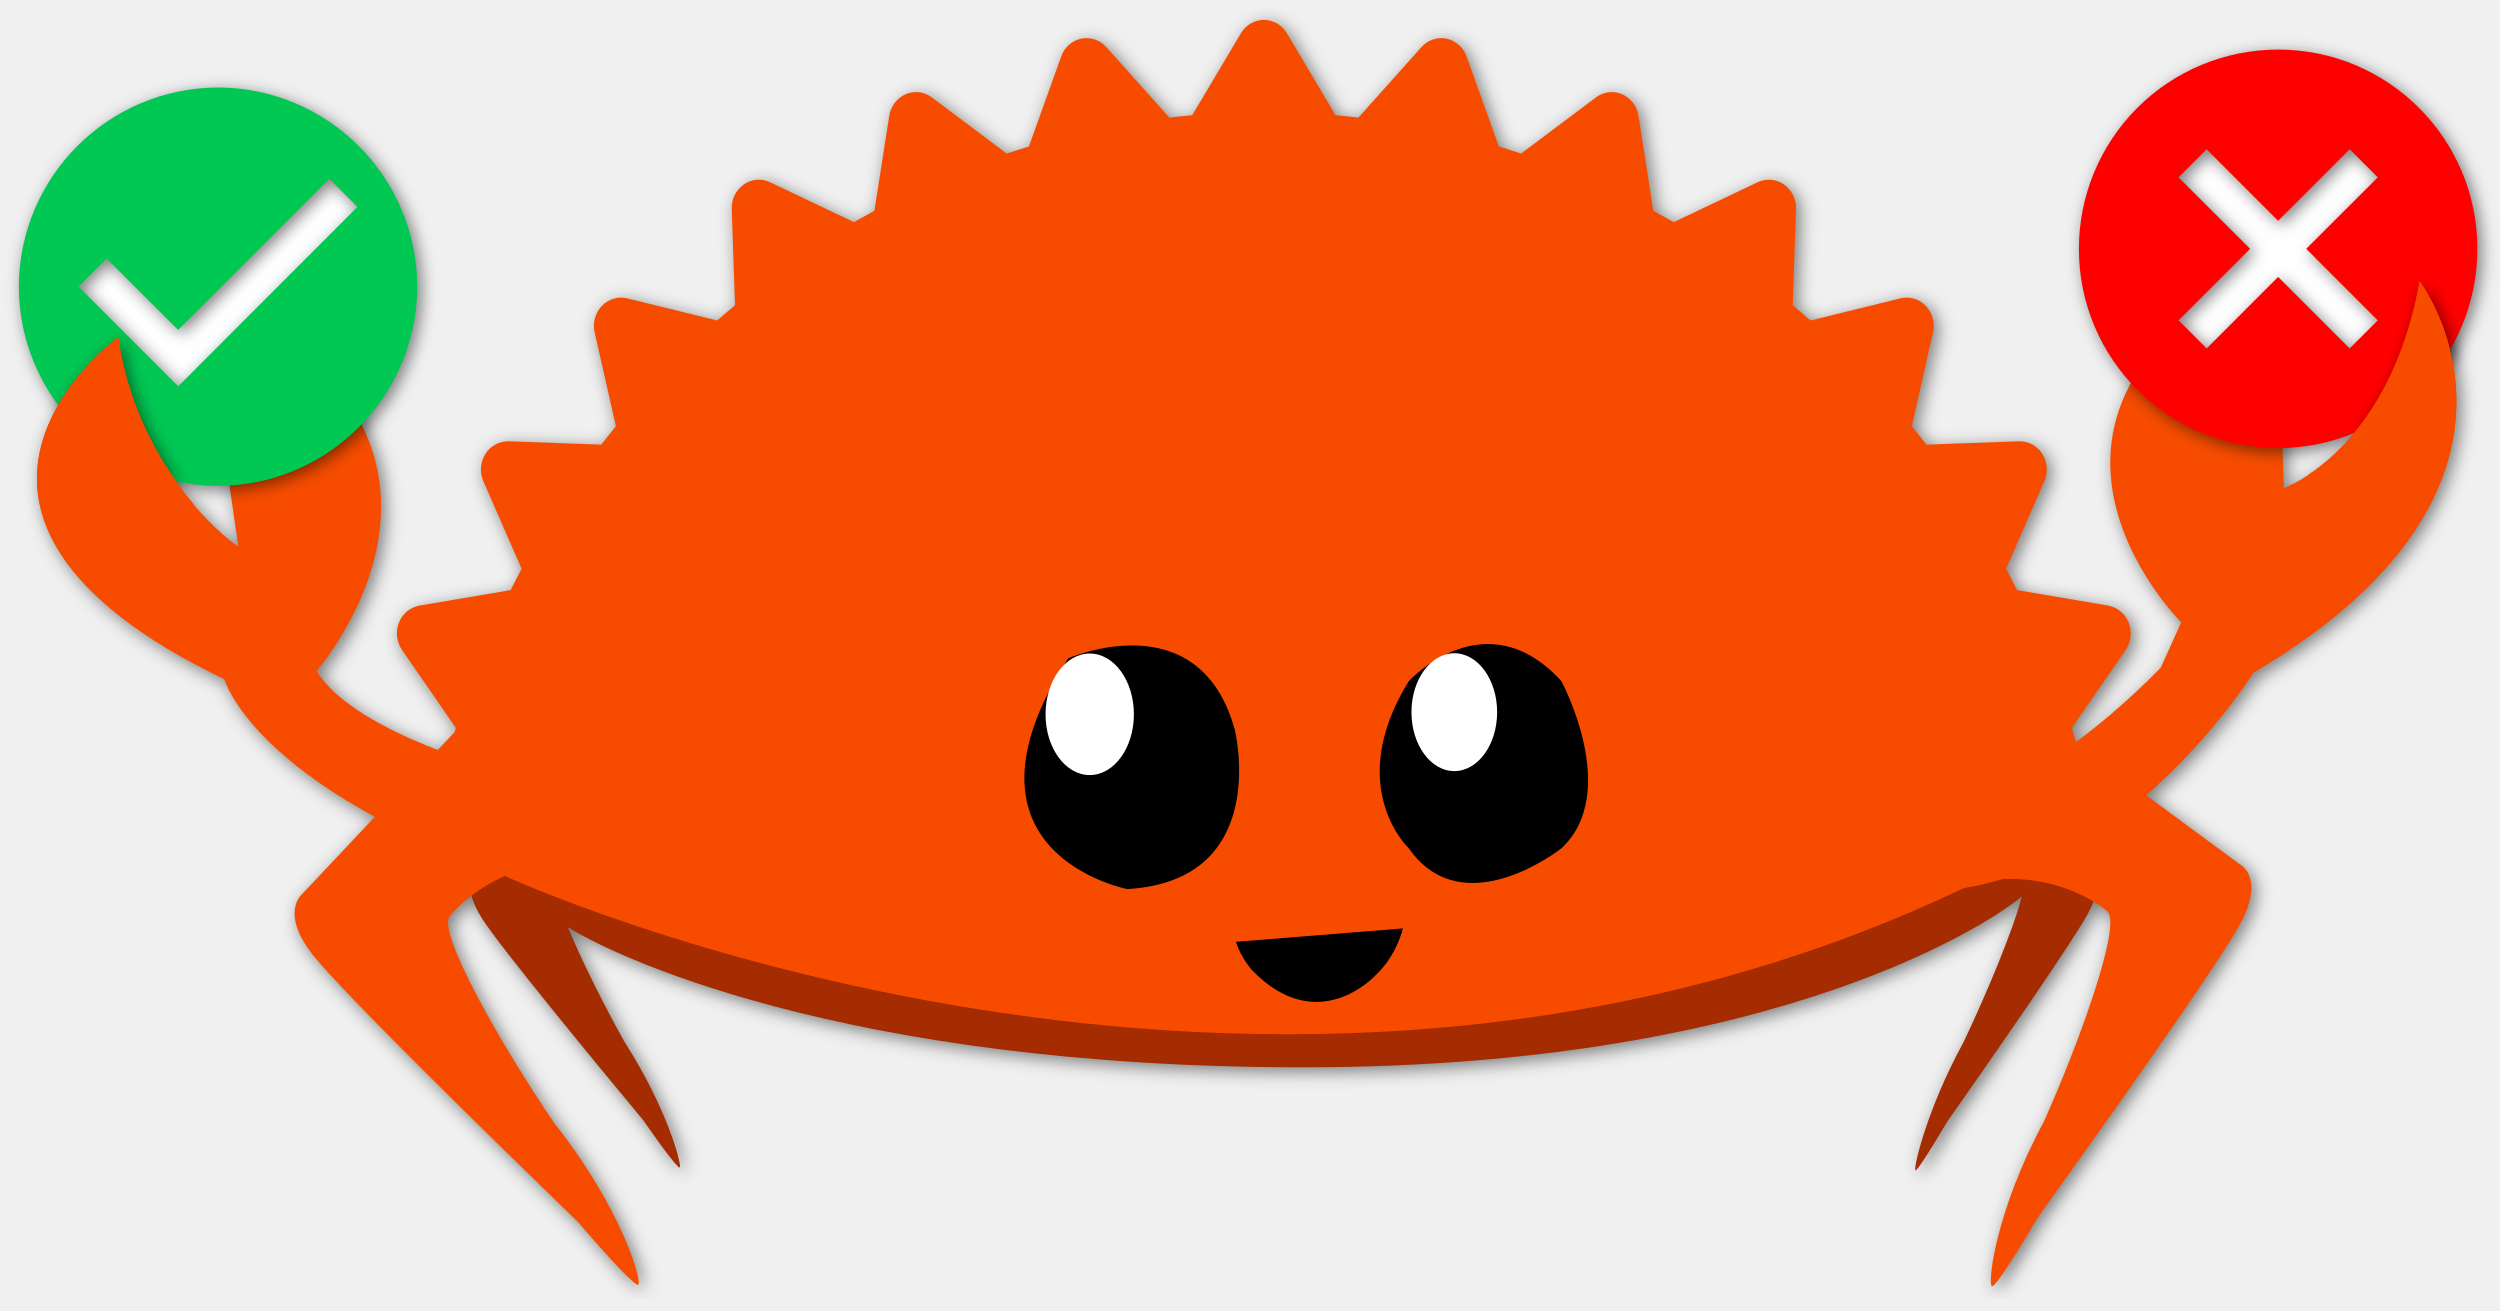
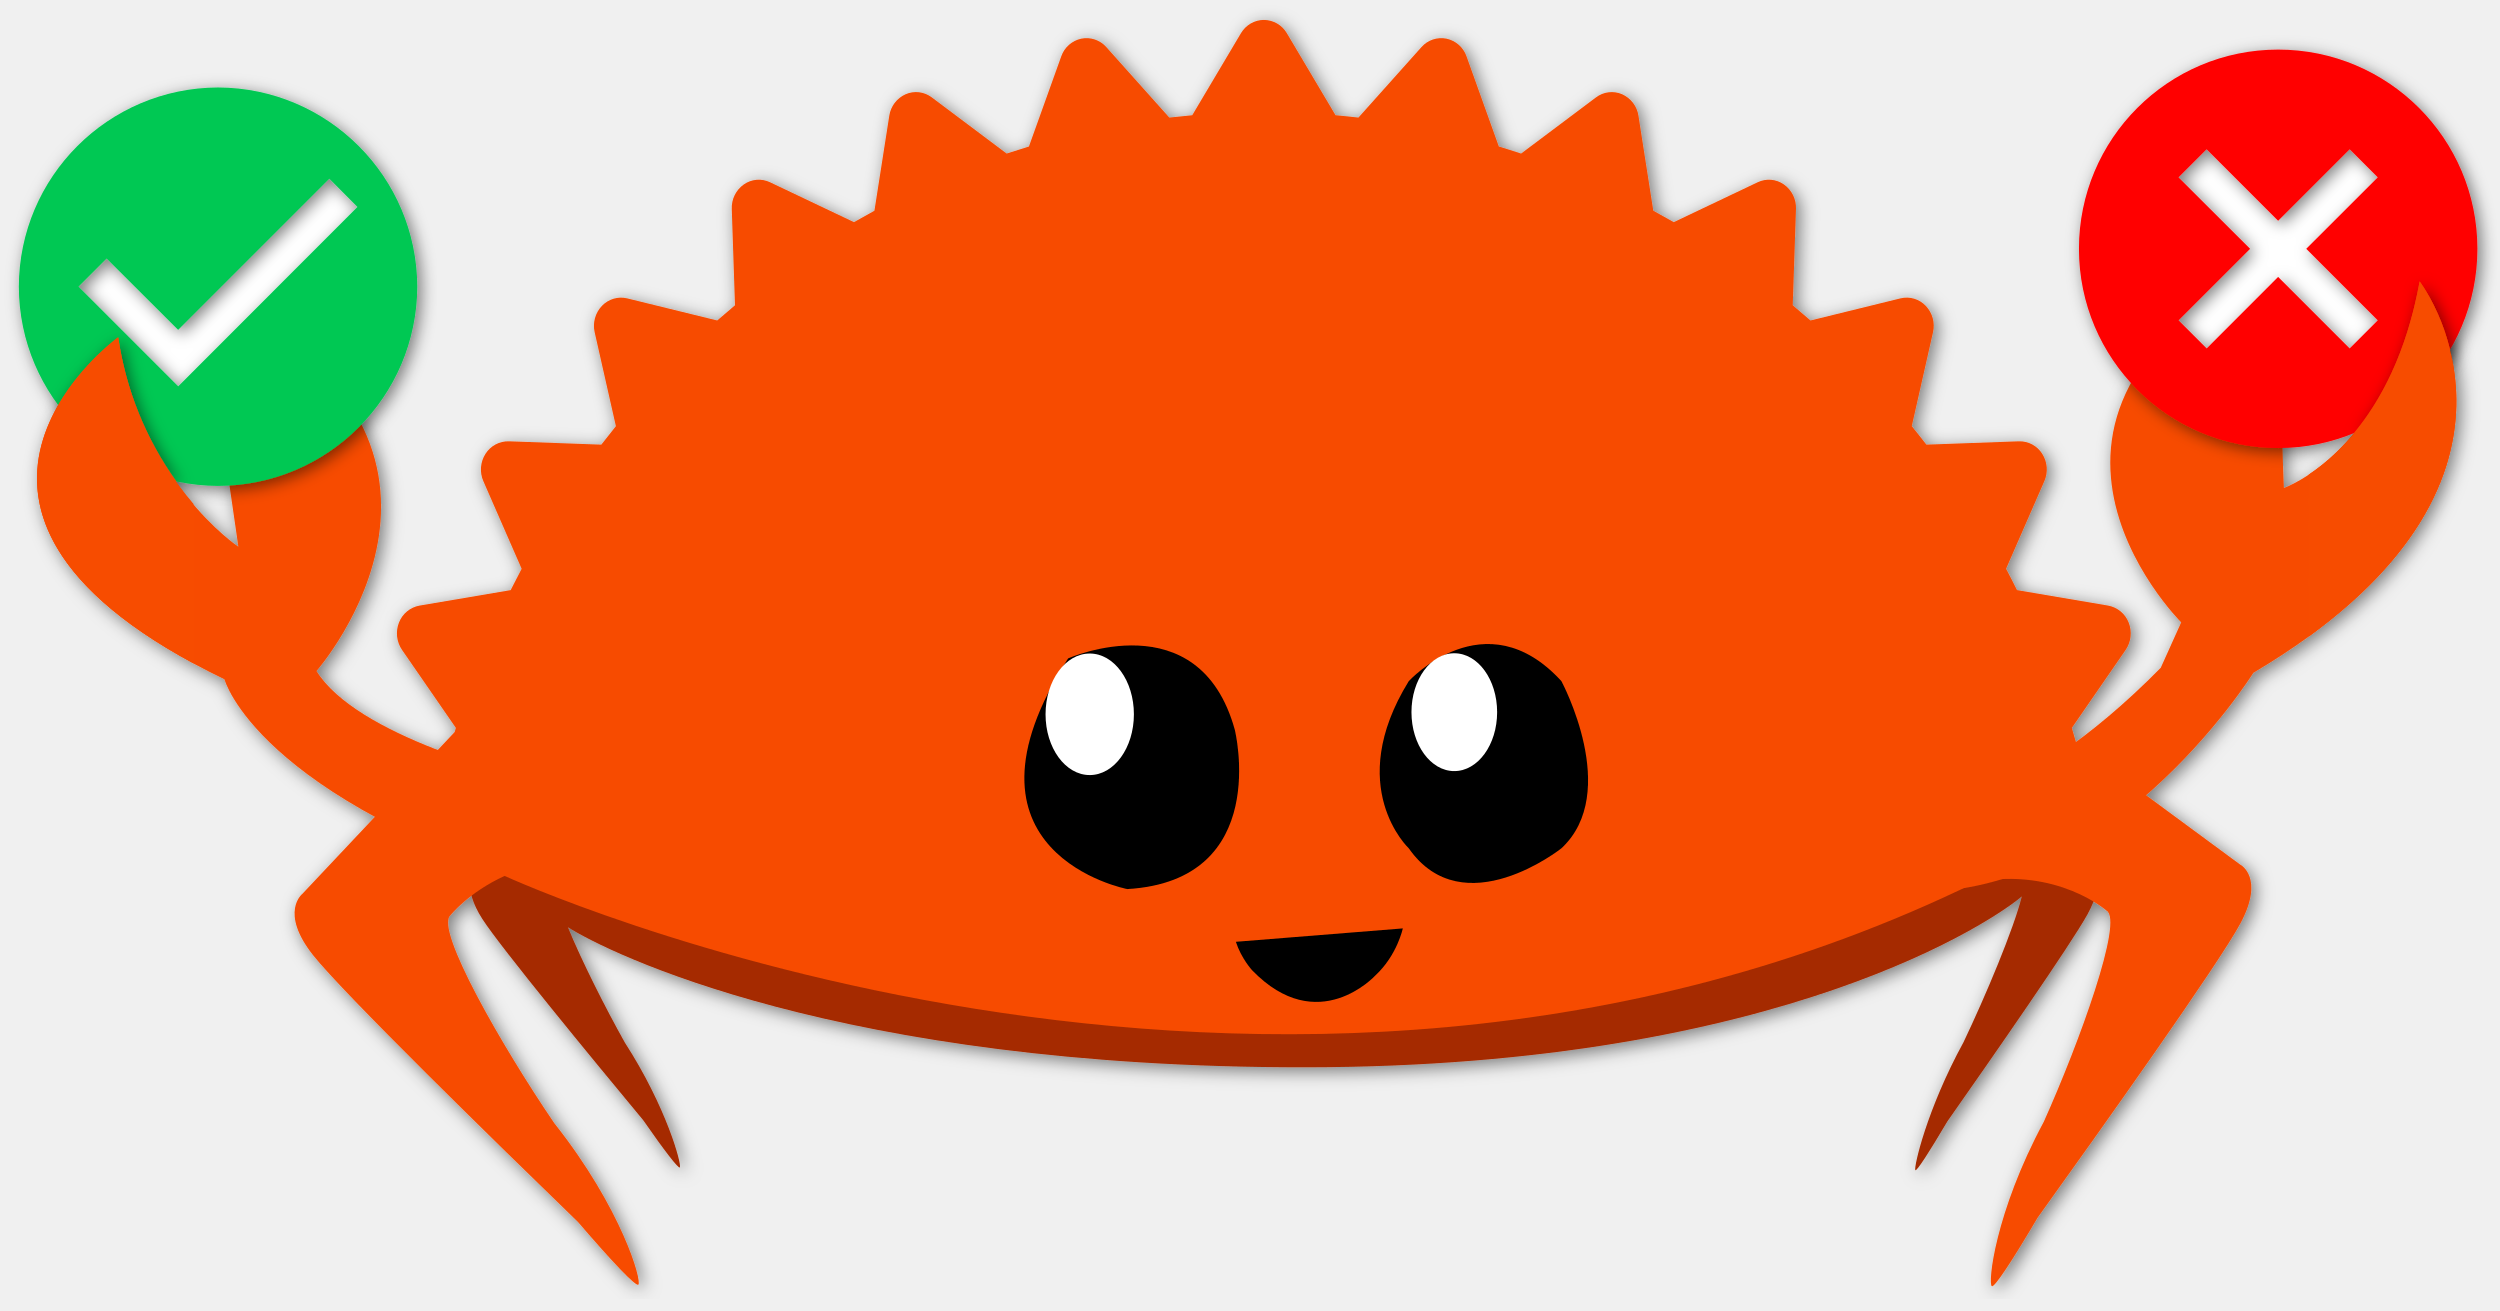
- <svg xmlns="http://www.w3.org/2000/svg" xml:space="preserve" width="1209.84" height="634.06" viewBox="0 0 320.1 167.77">
+ <svg xmlns="http://www.w3.org/2000/svg" width="1209.84" height="634.06" viewBox="0 0 320.1 167.77">
+   <style>
+     .D{flood-color:#000}.E{flood-opacity:.5}.F{fill:#f74c00}
+   </style>
  <defs>
-     <filter id="c" width="1.1" height="1.1" x="-.05" y="-.05" style="color-interpolation-filters:sRGB">
-       <feFlood flood-color="#000" flood-opacity=".5" result="flood" />
-       <feGaussianBlur in="SourceGraphic" result="blur" stdDeviation="1" />
-       <feOffset dx=".5" dy=".5" in="blur" result="offset" />
-       <feComposite in="flood" in2="offset" operator="in" result="comp1" />
-       <feComposite in="SourceGraphic" in2="comp1" result="comp2" />
+     <filter id="A" width="1.1" height="1.1" x="-.05" y="-.05">
+       <feFlood class="D E" result="A" />
+       <feGaussianBlur in="SourceGraphic" stdDeviation="1" />
+       <feOffset dx=".5" dy=".5" />
+       <feComposite in="A" operator="in" />
+       <feComposite in="SourceGraphic" />
    </filter>
-     <filter id="b" width="1.1" height="1.1" x="-.05" y="-.05" style="color-interpolation-filters:sRGB">
-       <feFlood flood-color="#000" flood-opacity=".5" result="flood" />
-       <feGaussianBlur in="SourceGraphic" result="blur" stdDeviation="1" />
-       <feOffset dx=".5" dy=".5" in="blur" result="offset" />
-       <feComposite in="flood" in2="offset" operator="in" result="comp1" />
-       <feComposite in="SourceGraphic" in2="comp1" result="comp2" />
+     <filter id="B" width="1.02" height="1.03" x="-.01" y="-.02">
+       <feFlood class="D E" result="A" />
+       <feGaussianBlur in="SourceGraphic" stdDeviation="4" />
+       <feOffset dx="2" dy="2" />
+       <feComposite in="A" operator="in" />
+       <feComposite in="SourceGraphic" />
    </filter>
-     <filter id="a" width="1.02" height="1.03" x="-.01" y="-.02" style="color-interpolation-filters:sRGB">
-       <feFlood flood-color="#000" flood-opacity=".5" result="flood" />
-       <feGaussianBlur in="SourceGraphic" result="blur" stdDeviation="4" />
-       <feOffset dx="2" dy="2" in="blur" result="offset" />
-       <feComposite in="flood" in2="offset" operator="in" result="comp1" />
-       <feComposite in="SourceGraphic" in2="comp1" result="comp2" />
+     <filter id="C" width="1.43" height="1.27" x="-.2" y="-.12">
+       <feFlood class="D E" result="A" />
+       <feGaussianBlur in="SourceGraphic" stdDeviation="1" />
+       <feOffset dx=".5" dy=".5" />
+       <feComposite in="A" operator="in" />
+       <feComposite in="SourceGraphic" />
    </filter>
-     <filter id="d" width="1.43" height="1.27" x="-.2" y="-.12" style="color-interpolation-filters:sRGB">
-       <feFlood flood-color="#000" flood-opacity=".5" result="flood" />
-       <feGaussianBlur in="SourceGraphic" result="blur" stdDeviation="1" />
-       <feOffset dx=".5" dy=".5" in="blur" result="offset" />
-       <feComposite in="flood" in2="offset" operator="in" result="comp1" />
-       <feComposite in="SourceGraphic" in2="comp1" result="comp2" />
-     </filter>
-     <filter id="e" width="1.35" height="1.29" x="-.16" y="-.13" style="color-interpolation-filters:sRGB">
-       <feFlood flood-color="#000" flood-opacity=".5" result="flood" />
-       <feGaussianBlur in="SourceGraphic" result="blur" stdDeviation="1" />
-       <feOffset dx=".5" dy=".5" in="blur" result="offset" />
-       <feComposite in="flood" in2="offset" operator="in" result="comp1" />
-       <feComposite in="SourceGraphic" in2="comp1" result="comp2" />
+     <filter id="D" width="1.35" height="1.29" x="-.16" y="-.13">
+       <feFlood class="D E" result="A" />
+       <feGaussianBlur in="SourceGraphic" stdDeviation="1" />
+       <feOffset dx=".5" dy=".5" />
+       <feComposite in="A" operator="in" />
+       <feComposite in="SourceGraphic" />
    </filter>
  </defs>
-   <g style="filter:url(#a)" transform="translate(1.26 -21.3)scale(.26458)">
-     <path d="m0-7.2-12.07-25q.1-1.43.1-2.86c0-28.35-29.47-54.47-79.06-75.4v17.4a349 349 0 0 0-15.12-5.6v-8.1c-70.87-25.56-176.38-41.78-294.24-41.78-102.97 0-196.53 12.38-265.79 32.56v28.24-34.19c-70.96 22.55-114.95 53.88-114.95 88.52 0 5.46 1.1 10.84 3.21 16.11l-7.23 12.87s-5.79 7.51 4.41 23.36c9 13.98 54.05 68.69 77.83 97.34 10.21 14.68 17.14 23.73 17.74 22.86.96-1.39-6.35-28.97-26.63-60.43-9.47-16.9-20.77-39.28-27.56-55.82 18.95 12 130.23 68.03 357.24 67.8C-150.13 90.45-47.01 17.83-35.7 7.95c-3.96 15.89-17.47 48.03-28.25 70.64-17.7 32.33-24.12 60.47-23.3 61.87.53.87 6.57-8.44 15.48-23.55C-51.03 87.37-11.75 30.97-3.9 16.61 5.01.32 0-7.2 0-7.2" style="fill:#a52b00;fill-rule:nonzero" transform="translate(1009.4 506.36)" />
-     <path d="m0 204.14-79.34-58.45q-1.12-3.9-2.26-7.78l26.06-37.76a14.2 14.2 0 0 0 1.47-13.2 13.2 13.2 0 0 0-10-8.25l-44.06-7.48c-1.7-3.49-3.5-6.92-5.3-10.32l18.53-42.4a14.1 14.1 0 0 0-1.02-13.25A12.9 12.9 0 0 0-107.27-.8L-151.99.82a368 368 0 0 0-7.07-8.93l10.28-45.44a14 14 0 0 0-3.49-12.79 12.7 12.7 0 0 0-12.25-3.64l-43.56 10.71a376 376 0 0 0-8.59-7.36l1.57-46.65a13.8 13.8 0 0 0-5.82-11.82 12.6 12.6 0 0 0-12.7-1.08l-40.63 19.32a454 454 0 0 0-9.9-5.53l-7.18-45.97a13.6 13.6 0 0 0-7.92-10.41 12.6 12.6 0 0 0-12.64 1.53l-36.24 27.19a385 385 0 0 0-10.77-3.41l-15.62-43.58a13.2 13.2 0 0 0-9.72-8.63 12.8 12.8 0 0 0-12.11 4.08l-30.5 34.12q-5.53-.64-11.08-1.13l-23.55-39.68a13 13 0 0 0-11.13-6.46c-4.53 0-8.75 2.45-11.12 6.46l-23.56 39.68a400 400 0 0 0-11.09 1.13l-30.5-34.12a12.8 12.8 0 0 0-12.12-4.08 13.2 13.2 0 0 0-9.7 8.62l-15.63 43.59a428 428 0 0 0-10.78 3.4l-36.22-27.18a12.6 12.6 0 0 0-12.67-1.53 13.6 13.6 0 0 0-7.91 10.41l-7.19 45.97a443 443 0 0 0-9.9 5.53l-40.63-19.32a12.6 12.6 0 0 0-12.7 1.08 13.8 13.8 0 0 0-5.81 11.82l1.56 46.65a427 427 0 0 0-8.6 7.36l-43.55-10.7c-4.42-1.08-9.06.3-12.26 3.63a14 14 0 0 0-3.5 12.8l10.27 45.43a440 440 0 0 0-7.05 8.93L-837.99-.8a13 13 0 0 0-11.34 6.06 14.1 14.1 0 0 0-1.03 13.25l18.53 42.39c-1.8 3.4-3.6 6.83-5.31 10.32l-44.07 7.48a13.2 13.2 0 0 0-10 8.24 14.2 14.2 0 0 0 1.48 13.21l26.07 37.76-.59 2-73.7 78.3s-11.29 8.84 5.15 29.65c14.5 18.35 88.95 91.1 128.27 129.2 16.61 19.35 27.99 31.33 29.18 30.3 1.87-1.65-7.98-36.85-40.69-78.16-25.21-37.05-57.94-94.04-50.26-100.61 0 0 8.73-11.08 26.24-19.06.64.51-.66-.5 0 0 0 0 369.6 170.49 712.43 2.88 39.16-7.02 62.87 13.96 62.87 13.96 8.18 4.74-13 63.34-30.4 102.14-23.68 44.05-27.16 78.42-25.15 79.6 1.27.77 9.88-12.34 22.17-33.2C-67.8 332.64-10.49 252.1 0 232.52c11.9-22.18 0-28.4 0-28.4" style="fill:#f74c00;fill-rule:nonzero" transform="translate(1079.49 294.88)" />
-     <path d="M0 232.47S53.18 230 123.03 159l9.9-21.98S24.51 29.18 193.05-45.27c0 0-14.76 24.12-10.43 117.28 0 0 50.82-17.65 65.72-99.94 0 0 74.12 97.72-80.5 189.37 0 0-72.55 116.3-174.81 105.15z" style="fill:#f74c00;fill-rule:nonzero" transform="translate(917.9 244.68)" />
-     <path d="M0-78.2s36.94-40.43 73.87 0c0 0 29.02 53.94 0 80.9 0 0-47.49 37.74-73.87 0 0 0-31.66-29.66 0-80.9" style="fill-rule:nonzero" transform="translate(677 488.36)" />
-     <path d="M0 0c0 15.75-9.28 28.52-20.73 28.52S-41.46 15.75-41.46 0s9.28-28.51 20.73-28.51S0-15.75 0 0" style="fill:#fff;fill-rule:nonzero" transform="translate(719.76 425.17)" />
-     <path d="M0-83.6s63.36-28.06 80.65 34.55c0 0 18.11 72.98-52.03 77.1 0 0-89.45-17.23-28.62-111.66" style="fill-rule:nonzero" transform="translate(512.15 482.74)" />
-     <path d="M0 0c0 16.24-9.57 29.41-21.38 29.41S-42.76 16.24-42.76.01c0-16.25 9.57-29.42 21.38-29.42S0-16.24 0 0" style="fill:#fff;fill-rule:nonzero" transform="translate(543.97 426.2)" />
-     <path d="m0-40.27 80.8-6.48s-2.74 13-13.28 22.76c0 0-27.8 30.47-59.68-2.53 0 0-5.21-5.63-7.84-13.75" style="fill-rule:nonzero" transform="translate(593.32 576.57)" />
-     <path d="M0 190.74q-1 .01-1.97.1c-26.24-5.97-99.98-25.18-119.47-56.36 0 0 99.23-112.87-55.86-185.02l18.06 124.88s-47.8-31.95-58.13-101.35c0 0-116.42 84.5 51.39 165.48 0 0 15.22 57.18 161.35 102.81l.1-.43a25 25 0 0 0 4.53.43c13.8 0 25-11.31 25-25.27s-11.2-25.27-25-25.27" style="fill:#f74c00;fill-rule:nonzero" transform="translate(269.8 270.78)" />
+   <g filter="url(#B)" transform="translate(1.26 -21.3)scale(.26458)">
+     <path fill="#a52b00" d="m1009.4 499.16-12.07-25q.1-1.43.1-2.86c0-28.35-29.47-54.47-79.06-75.4v17.4a349 349 0 0 0-15.12-5.6v-8.1c-70.87-25.56-176.38-41.78-294.24-41.78-102.97 0-196.53 12.38-265.79 32.56v28.24-34.19c-70.96 22.55-114.95 53.88-114.95 88.52 0 5.46 1.1 10.84 3.21 16.11l-7.23 12.87s-5.79 7.51 4.41 23.36c9 13.98 54.05 68.69 77.83 97.34 10.21 14.68 17.14 23.73 17.74 22.86.96-1.39-6.35-28.97-26.63-60.43-9.47-16.9-20.77-39.28-27.56-55.82 18.95 12 130.23 68.03 357.24 67.8 231.99-.23 335.11-72.85 346.42-82.73-3.96 15.89-17.47 48.03-28.25 70.64-17.7 32.33-24.12 60.47-23.3 61.87.53.87 6.57-8.44 15.48-23.55 20.74-29.54 60.02-85.94 67.87-100.3 8.91-16.29 3.9-23.81 3.9-23.81" />
+     <g class="F">
+       <path d="m1079.49 499.02-79.34-58.45q-1.12-3.9-2.26-7.78l26.06-37.76a14.2 14.2 0 0 0 1.47-13.2 13.2 13.2 0 0 0-10-8.25l-44.06-7.48c-1.7-3.49-3.5-6.92-5.3-10.32l18.53-42.4a14.1 14.1 0 0 0-1.02-13.25 12.9 12.9 0 0 0-11.35-6.05l-44.72 1.62a368 368 0 0 0-7.07-8.93l10.28-45.44a14 14 0 0 0-3.49-12.79 12.7 12.7 0 0 0-12.25-3.64l-43.56 10.71-8.59-7.36 1.57-46.65a13.8 13.8 0 0 0-5.82-11.82 12.6 12.6 0 0 0-12.7-1.08l-40.63 19.32-9.9-5.53-7.18-45.97a13.6 13.6 0 0 0-7.92-10.41 12.6 12.6 0 0 0-12.64 1.53l-36.24 27.19a385 385 0 0 0-10.77-3.41l-15.62-43.58a13.2 13.2 0 0 0-9.72-8.63 12.8 12.8 0 0 0-12.11 4.08l-30.5 34.12q-5.53-.64-11.08-1.13L618.01 96.6a13 13 0 0 0-11.13-6.46c-4.53 0-8.75 2.45-11.12 6.46l-23.56 39.68-11.09 1.13-30.5-34.12a12.8 12.8 0 0 0-12.12-4.08 13.2 13.2 0 0 0-9.7 8.62l-15.63 43.59-10.78 3.4-36.22-27.18a12.6 12.6 0 0 0-12.67-1.53 13.6 13.6 0 0 0-7.91 10.41l-7.19 45.97-9.9 5.53-40.63-19.32a12.6 12.6 0 0 0-12.7 1.08 13.8 13.8 0 0 0-5.81 11.82l1.56 46.65-8.6 7.36-43.55-10.7c-4.42-1.08-9.06.3-12.26 3.63a14 14 0 0 0-3.5 12.8l10.27 45.43-7.05 8.93-44.72-1.62a13 13 0 0 0-11.34 6.06 14.1 14.1 0 0 0-1.03 13.25l18.53 42.39-5.31 10.32-44.07 7.48a13.2 13.2 0 0 0-10 8.24 14.2 14.2 0 0 0 1.48 13.21l26.07 37.76-.59 2-73.7 78.3s-11.29 8.84 5.15 29.65c14.5 18.35 88.95 91.1 128.27 129.2 16.61 19.35 27.99 31.33 29.18 30.3 1.87-1.65-7.98-36.85-40.69-78.16-25.21-37.05-57.94-94.04-50.26-100.61 0 0 8.73-11.08 26.24-19.06.64.51-.66-.5 0 0 0 0 369.6 170.49 712.43 2.88 39.16-7.02 62.87 13.96 62.87 13.96 8.18 4.74-13 63.34-30.4 102.14-23.68 44.05-27.16 78.42-25.15 79.6 1.27.77 9.88-12.34 22.17-33.2 30.34-42.27 87.65-122.81 98.14-142.39 11.9-22.18 0-28.4 0-28.4" />
+       <path d="M917.9 477.15s53.18-2.47 123.03-73.47l9.9-21.98s-108.42-107.84 60.12-182.29c0 0-14.76 24.12-10.43 117.28 0 0 50.82-17.65 65.72-99.94 0 0 74.12 97.72-80.5 189.37 0 0-72.55 116.3-174.81 105.15z" />
+     </g>
+     <path d="M677 410.16s36.94-40.43 73.87 0c0 0 29.02 53.94 0 80.9 0 0-47.49 37.74-73.87 0 0 0-31.66-29.66 0-80.9" />
+     <path fill="#fff" d="M719.76 425.17c0 15.75-9.28 28.52-20.73 28.52s-20.73-12.77-20.73-28.52 9.28-28.51 20.73-28.51 20.73 12.76 20.73 28.51" />
+     <path d="M512.15 399.14s63.36-28.06 80.65 34.55c0 0 18.11 72.98-52.03 77.1 0 0-89.45-17.23-28.62-111.66" />
+     <path fill="#fff" d="M543.97 426.2c0 16.24-9.57 29.41-21.38 29.41s-21.38-13.17-21.38-29.4c0-16.25 9.57-29.42 21.38-29.42s21.38 13.17 21.38 29.41" />
+     <path d="m593.32 536.3 80.8-6.48s-2.74 13-13.28 22.76c0 0-27.8 30.47-59.68-2.53 0 0-5.21-5.63-7.84-13.75" />
+     <path d="M269.8 461.52q-1 .01-1.97.1c-26.24-5.97-99.98-25.18-119.47-56.36 0 0 99.23-112.87-55.86-185.02l18.06 124.88s-47.8-31.95-58.13-101.35c0 0-116.42 84.5 51.39 165.48 0 0 15.22 57.18 161.35 102.81l.1-.43a25 25 0 0 0 4.53.43c13.8 0 25-11.31 25-25.27s-11.2-25.27-25-25.27" class="F" />
  </g>
-   <circle cx="28.16" cy="36.95" r="22.35" style="fill:#fff;stroke:#fff;stroke-width:.529;paint-order:markers stroke fill" />
-   <path d="M245.07 32.5a25.6 25.6 0 0 0-25.51 25.51 25.6 25.6 0 0 0 25.5 25.51 25.6 25.6 0 0 0 25.52-25.5 25.6 25.6 0 0 0-25.51-25.52m-5.1 38.27L227.2 58l3.6-3.6 9.16 9.14 19.36-19.36 3.6 3.62z" style="fill:#00c853;fill-opacity:1;stroke:none;stroke-width:2.551;stroke-opacity:1;filter:url(#b)" transform="translate(-217.16 -21.3)" />
+   <circle cx="28.16" cy="36.95" r="22.35" fill="#fff" stroke="#fff" stroke-width=".529" paint-order="markers stroke fill" />
+   <path fill="#00c853" d="M245.07 32.5a25.6 25.6 0 0 0-25.51 25.51 25.6 25.6 0 0 0 25.5 25.51 25.6 25.6 0 0 0 25.52-25.5 25.6 25.6 0 0 0-25.51-25.52m-5.1 38.27L227.2 58l3.6-3.6 9.16 9.14 19.36-19.36 3.6 3.62z" filter="url(#A)" transform="translate(-217.16 -21.3)" />
  <g transform="translate(-189.8 3.01)">
-     <circle cx="481.5" cy="28.85" r="20.16" style="fill:#fff;fill-opacity:1;stroke:none;stroke-width:.243;stroke-opacity:1" />
-     <path d="M481.5 3.34a25.5 25.5 0 0 1 25.51 25.51 25.5 25.5 0 0 1-25.5 25.51 25.5 25.5 0 0 1-25.52-25.5A25.5 25.5 0 0 1 481.5 3.34m9.16 12.76-9.16 9.16-9.16-9.16-3.6 3.6 9.17 9.15-9.16 9.16 3.6 3.6 9.15-9.16 9.16 9.16 3.6-3.6-9.16-9.16 9.16-9.15z" style="fill:red;fill-opacity:1;stroke-width:2.551;filter:url(#c)" />
+     <circle cx="481.5" cy="28.85" r="20.16" fill="#fff" />
+     <path fill="red" d="M481.5 3.34a25.5 25.5 0 0 1 .01 51.02 25.5 25.5 0 1 1-.01-51.02m9.16 12.76-9.16 9.16-9.16-9.16-3.6 3.6 9.17 9.15-9.16 9.16 3.6 3.6 9.15-9.16 9.16 9.16 3.6-3.6-9.16-9.16 9.16-9.15z" filter="url(#A)" />
  </g>
-   <path d="M313.7 44.79a26 26 0 0 0-3.88-8.75c-1.67 9.23-5.05 15.38-8.4 19.41A25.5 25.5 0 0 0 313.7 44.8" style="fill:#f74c00;stroke-width:.265;filter:url(#d)" />
-   <path d="M295.64 81.5c31.36-22.8 14.19-45.46 14.19-45.46-2.72 15.01-9.96 21.9-14.2 24.72z" style="fill:#f74c00;stroke-width:.265" />
-   <path d="M22.57 61.64a42 42 0 0 1-7.45-18.45s-4.6 3.35-7.68 8.7a25.6 25.6 0 0 0 15.13 9.75" style="fill:#f74c00;filter:url(#e)" />
-   <path d="M24.75 84.94V64.51a42 42 0 0 1-9.62-21.32s-28.9 20.96 9.62 41.75" style="fill:#f74c00" />
+   <g class="F">
+     <path d="M313.7 44.79a26 26 0 0 0-3.88-8.75c-1.67 9.23-5.05 15.38-8.4 19.41A25.5 25.5 0 0 0 313.7 44.8" filter="url(#C)" />
+     <path d="M295.64 81.5c31.36-22.8 14.19-45.46 14.19-45.46-2.72 15.01-9.96 21.9-14.2 24.72z" />
+     <path d="M22.57 61.64a42 42 0 0 1-7.45-18.45s-4.6 3.35-7.68 8.7a25.6 25.6 0 0 0 15.13 9.75" filter="url(#D)" />
+     <path d="M24.75 84.94V64.51a42 42 0 0 1-9.62-21.32s-28.9 20.96 9.62 41.75" />
+   </g>
</svg>
